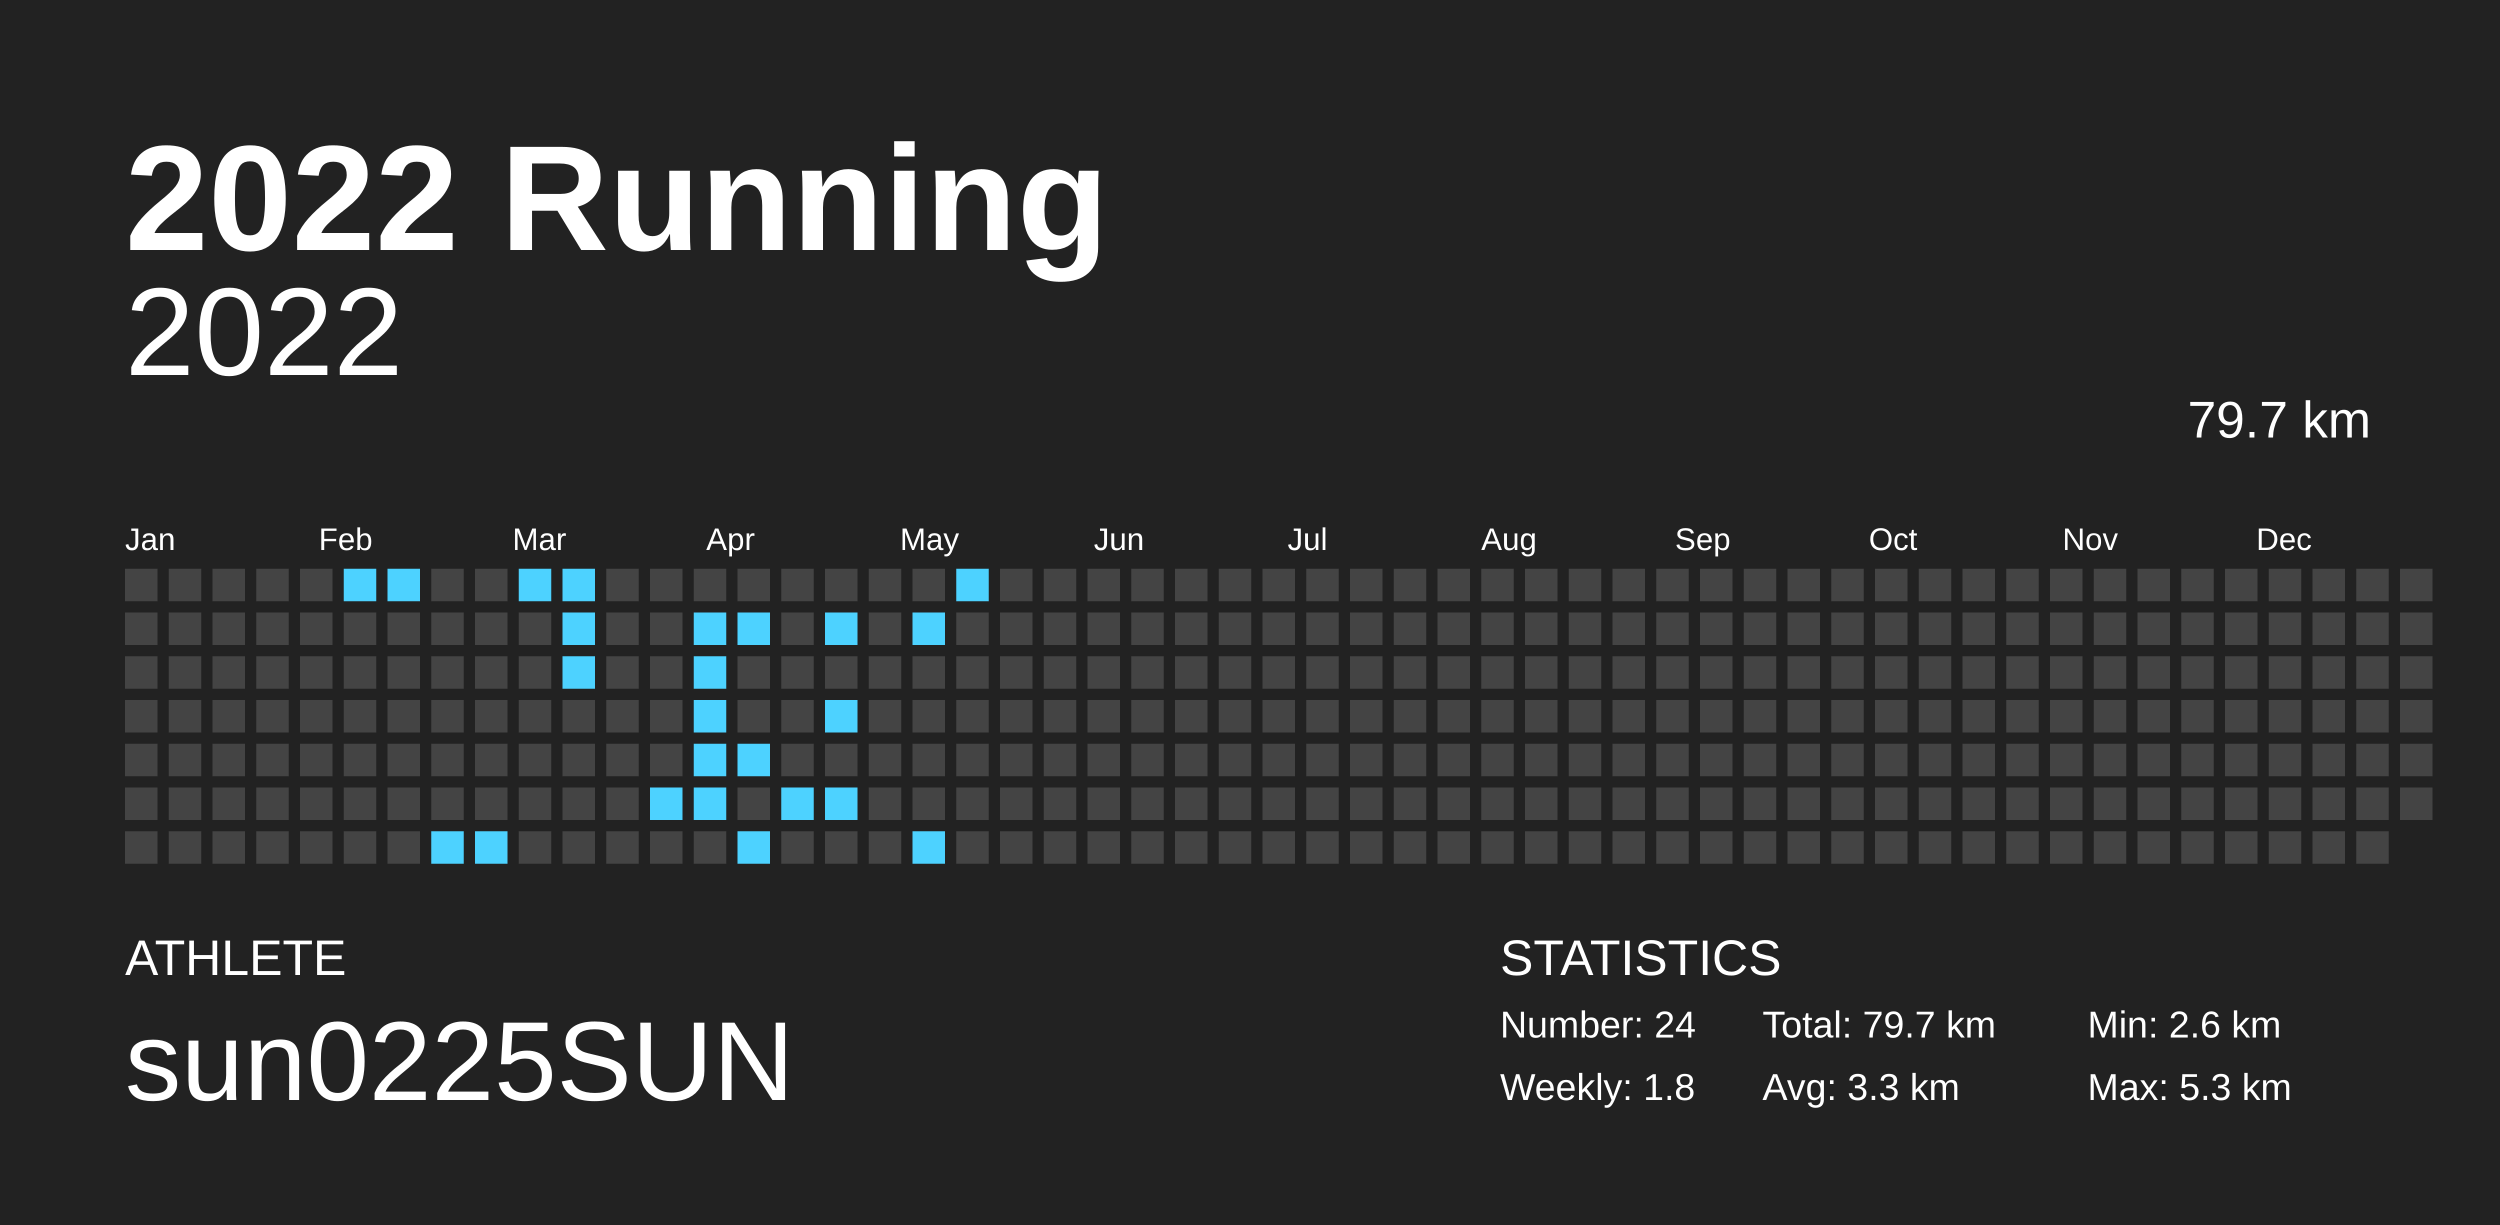
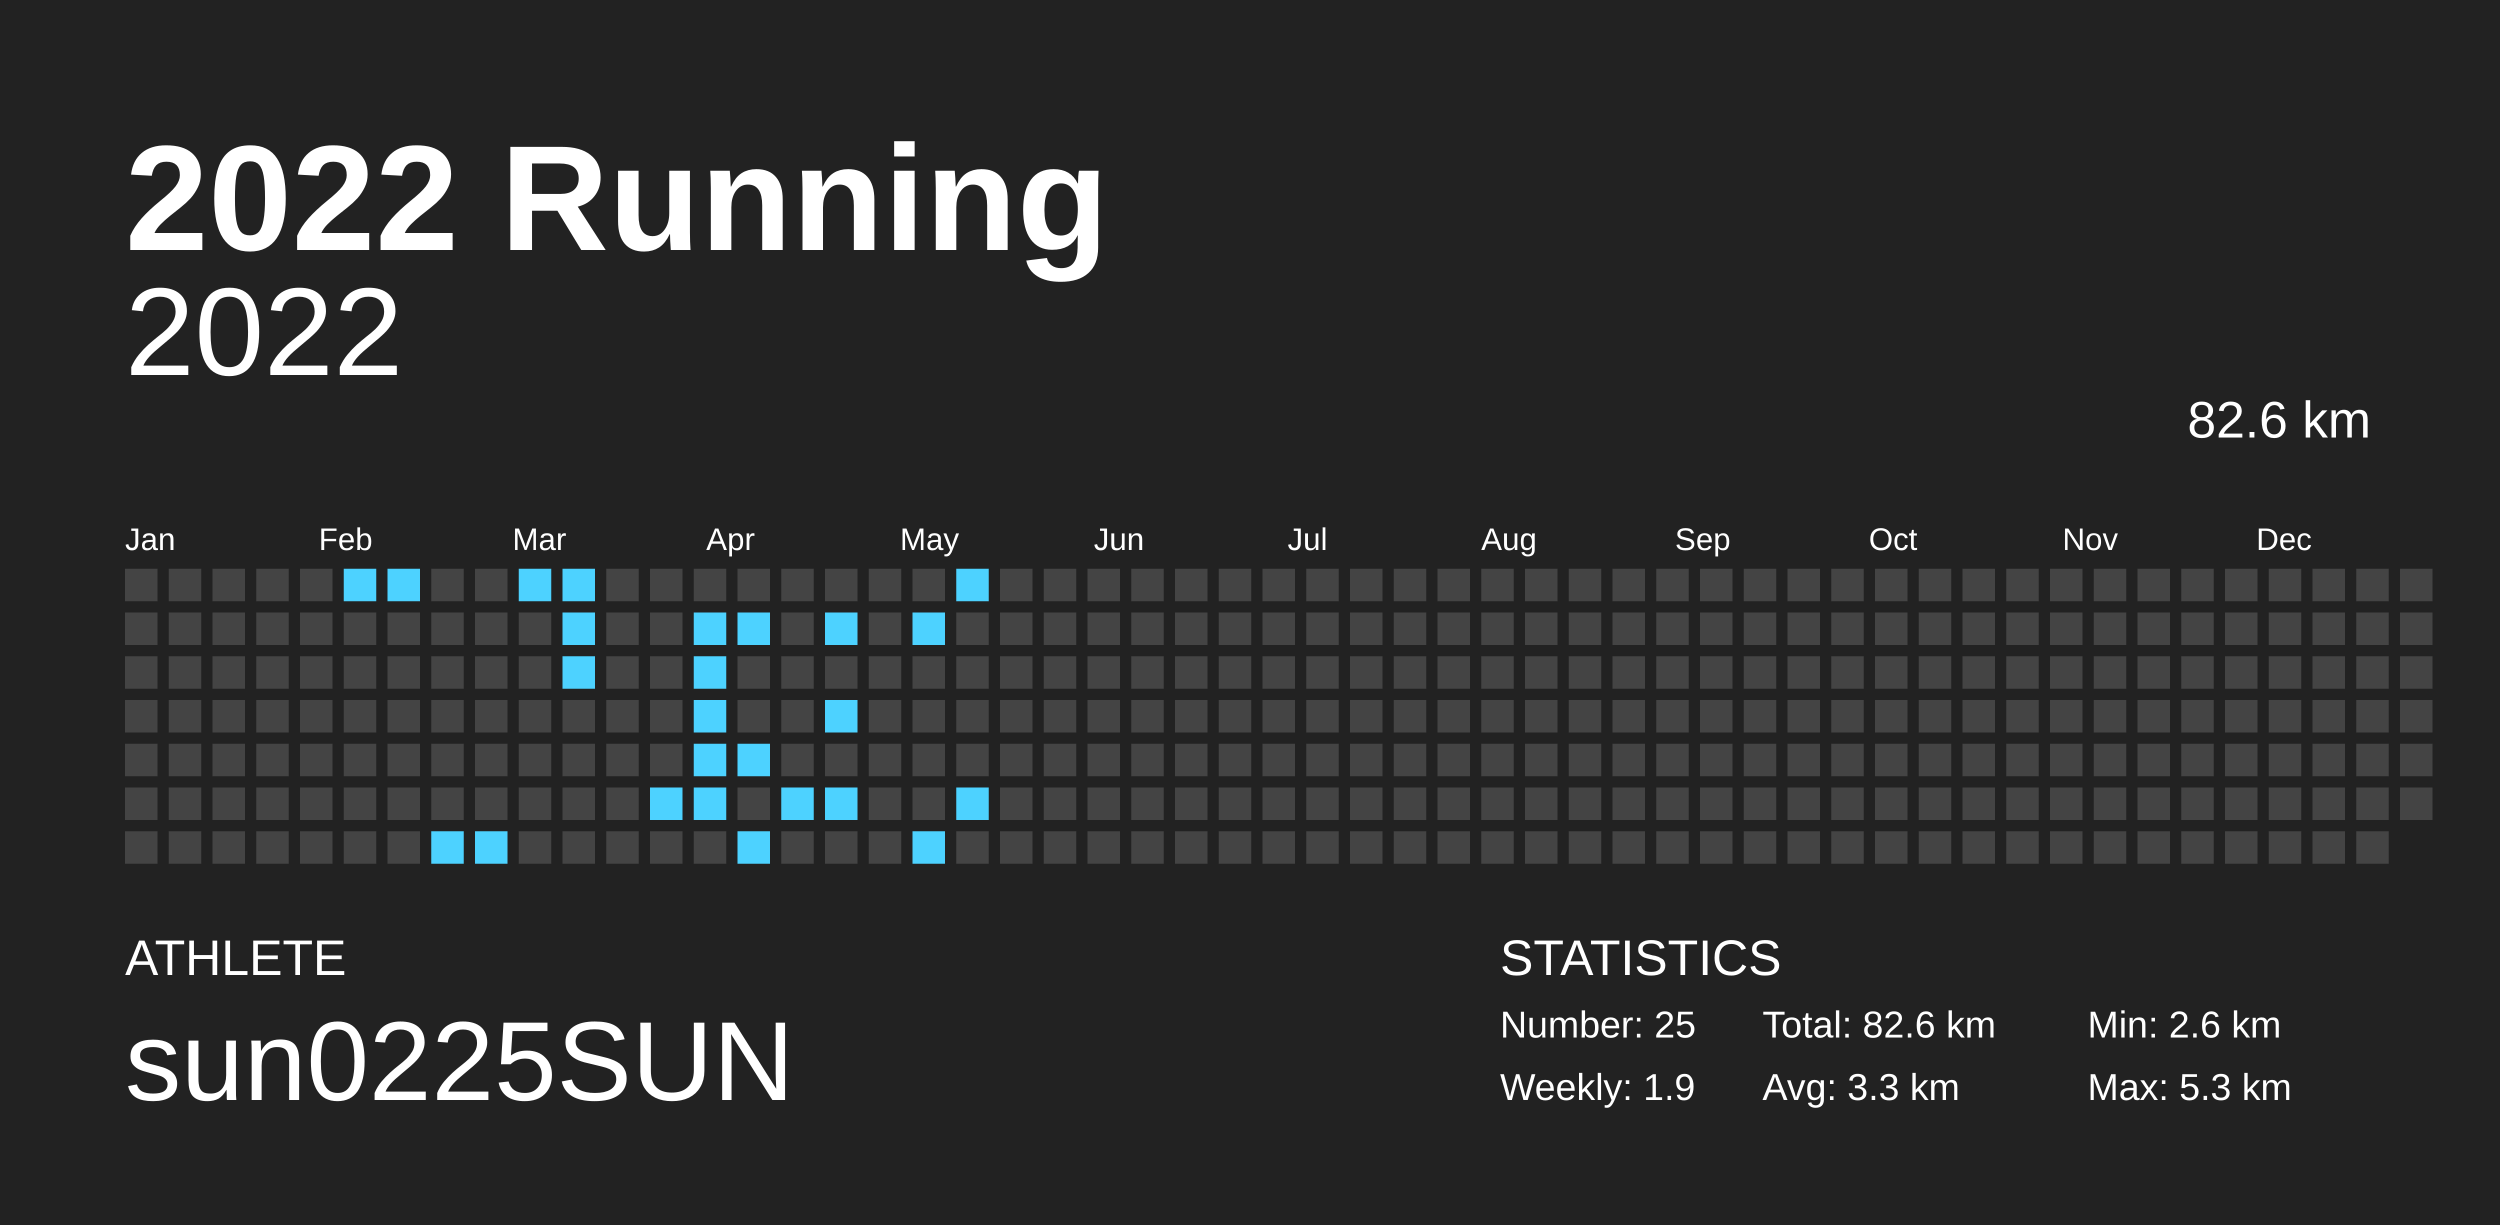
<svg xmlns="http://www.w3.org/2000/svg" baseProfile="full" height="98mm" version="1.1" viewBox="0,0,200,98" width="200mm">
  <defs />
  <rect fill="#222222" height="98" width="200" x="0" y="0" />
  <text fill="#FFFFFF" style="font-size:12px; font-family:Arial; font-weight:bold;" x="10" y="20">2022 Running</text>
  <text fill="#FFFFFF" style="font-size:4px; font-family:Arial" x="10" y="78">ATHLETE</text>
  <text fill="#FFFFFF" style="font-size:9px; font-family:Arial" x="10" y="88">sun0225SUN</text>
  <text fill="#FFFFFF" style="font-size:4px; font-family:Arial" x="120" y="78">STATISTICS</text>
-   <text fill="#FFFFFF" style="font-size:3px; font-family:Arial" x="120" y="83">Number: 24</text>
-   <text fill="#FFFFFF" style="font-size:3px; font-family:Arial" x="120" y="88">Weekly: 1.8</text>
-   <text fill="#FFFFFF" style="font-size:3px; font-family:Arial" x="141" y="83">Total: 79.7 km</text>
+   <text fill="#FFFFFF" style="font-size:3px; font-family:Arial" x="120" y="83">Number: 25</text>
+   <text fill="#FFFFFF" style="font-size:3px; font-family:Arial" x="120" y="88">Weekly: 1.9</text>
+   <text fill="#FFFFFF" style="font-size:3px; font-family:Arial" x="141" y="83">Total: 82.6 km</text>
  <text fill="#FFFFFF" style="font-size:3px; font-family:Arial" x="141" y="88">Avg: 3.3 km</text>
  <text fill="#FFFFFF" style="font-size:3px; font-family:Arial" x="167" y="83">Min: 2.6 km</text>
  <text fill="#FFFFFF" style="font-size:3px; font-family:Arial" x="167" y="88">Max: 5.3 km</text>
  <text alignment-baseline="hanging" fill="#FFFFFF" style="font-size:10.0px; font-family:Arial;" x="10" y="30">2022</text>
-   <text alignment-baseline="hanging" fill="#FFFFFF" style="font-size:4.125px; font-family:Arial;" x="175" y="35">79.7 km</text>
+   <text alignment-baseline="hanging" fill="#FFFFFF" style="font-size:4.125px; font-family:Arial;" x="175" y="35">82.6 km</text>
  <text fill="#FFFFFF" style="font-size:2.5px; font-family:Arial" x="10.0" y="44">Jan</text>
  <text fill="#FFFFFF" style="font-size:2.5px; font-family:Arial" x="25.5" y="44">Feb</text>
  <text fill="#FFFFFF" style="font-size:2.5px; font-family:Arial" x="41.0" y="44">Mar</text>
  <text fill="#FFFFFF" style="font-size:2.5px; font-family:Arial" x="56.5" y="44">Apr</text>
  <text fill="#FFFFFF" style="font-size:2.5px; font-family:Arial" x="72.0" y="44">May</text>
  <text fill="#FFFFFF" style="font-size:2.5px; font-family:Arial" x="87.5" y="44">Jun</text>
  <text fill="#FFFFFF" style="font-size:2.5px; font-family:Arial" x="103.0" y="44">Jul</text>
  <text fill="#FFFFFF" style="font-size:2.5px; font-family:Arial" x="118.5" y="44">Aug</text>
  <text fill="#FFFFFF" style="font-size:2.5px; font-family:Arial" x="134.0" y="44">Sep</text>
  <text fill="#FFFFFF" style="font-size:2.5px; font-family:Arial" x="149.5" y="44">Oct</text>
  <text fill="#FFFFFF" style="font-size:2.5px; font-family:Arial" x="165.0" y="44">Nov</text>
  <text fill="#FFFFFF" style="font-size:2.5px; font-family:Arial" x="180.5" y="44">Dec</text>
  <rect fill="#444444" height="2.6" width="2.6" x="10.0" y="45.5" />
  <rect fill="#444444" height="2.6" width="2.6" x="10.0" y="49.0" />
  <rect fill="#444444" height="2.6" width="2.6" x="10.0" y="52.5" />
  <rect fill="#444444" height="2.6" width="2.6" x="10.0" y="56.0" />
  <rect fill="#444444" height="2.6" width="2.6" x="10.0" y="59.5" />
  <rect fill="#444444" height="2.6" width="2.6" x="10.0" y="63.0" />
  <rect fill="#444444" height="2.6" width="2.6" x="10.0" y="66.5" />
  <rect fill="#444444" height="2.6" width="2.6" x="13.5" y="45.5" />
  <rect fill="#444444" height="2.6" width="2.6" x="13.5" y="49.0" />
  <rect fill="#444444" height="2.6" width="2.6" x="13.5" y="52.5" />
  <rect fill="#444444" height="2.6" width="2.6" x="13.5" y="56.0" />
  <rect fill="#444444" height="2.6" width="2.6" x="13.5" y="59.5" />
  <rect fill="#444444" height="2.6" width="2.6" x="13.5" y="63.0" />
  <rect fill="#444444" height="2.6" width="2.6" x="13.5" y="66.5" />
  <rect fill="#444444" height="2.6" width="2.6" x="17.0" y="45.5" />
  <rect fill="#444444" height="2.6" width="2.6" x="17.0" y="49.0" />
  <rect fill="#444444" height="2.6" width="2.6" x="17.0" y="52.5" />
  <rect fill="#444444" height="2.6" width="2.6" x="17.0" y="56.0" />
  <rect fill="#444444" height="2.6" width="2.6" x="17.0" y="59.5" />
  <rect fill="#444444" height="2.6" width="2.6" x="17.0" y="63.0" />
  <rect fill="#444444" height="2.6" width="2.6" x="17.0" y="66.5" />
  <rect fill="#444444" height="2.6" width="2.6" x="20.5" y="45.5" />
  <rect fill="#444444" height="2.6" width="2.6" x="20.5" y="49.0" />
  <rect fill="#444444" height="2.6" width="2.6" x="20.5" y="52.5" />
  <rect fill="#444444" height="2.6" width="2.6" x="20.5" y="56.0" />
  <rect fill="#444444" height="2.6" width="2.6" x="20.5" y="59.5" />
  <rect fill="#444444" height="2.6" width="2.6" x="20.5" y="63.0" />
  <rect fill="#444444" height="2.6" width="2.6" x="20.5" y="66.5" />
  <rect fill="#444444" height="2.6" width="2.6" x="24.0" y="45.5" />
  <rect fill="#444444" height="2.6" width="2.6" x="24.0" y="49.0" />
  <rect fill="#444444" height="2.6" width="2.6" x="24.0" y="52.5" />
  <rect fill="#444444" height="2.6" width="2.6" x="24.0" y="56.0" />
  <rect fill="#444444" height="2.6" width="2.6" x="24.0" y="59.5" />
  <rect fill="#444444" height="2.6" width="2.6" x="24.0" y="63.0" />
  <rect fill="#444444" height="2.6" width="2.6" x="24.0" y="66.5" />
  <rect fill="#4dd2ff" height="2.6" width="2.6" x="27.5" y="45.5" />
  <rect fill="#444444" height="2.6" width="2.6" x="27.5" y="49.0" />
  <rect fill="#444444" height="2.6" width="2.6" x="27.5" y="52.5" />
  <rect fill="#444444" height="2.6" width="2.6" x="27.5" y="56.0" />
  <rect fill="#444444" height="2.6" width="2.6" x="27.5" y="59.5" />
  <rect fill="#444444" height="2.6" width="2.6" x="27.5" y="63.0" />
  <rect fill="#444444" height="2.6" width="2.6" x="27.5" y="66.5" />
  <rect fill="#4dd2ff" height="2.6" width="2.6" x="31.0" y="45.5" />
  <rect fill="#444444" height="2.6" width="2.6" x="31.0" y="49.0" />
  <rect fill="#444444" height="2.6" width="2.6" x="31.0" y="52.5" />
  <rect fill="#444444" height="2.6" width="2.6" x="31.0" y="56.0" />
  <rect fill="#444444" height="2.6" width="2.6" x="31.0" y="59.5" />
  <rect fill="#444444" height="2.6" width="2.6" x="31.0" y="63.0" />
  <rect fill="#444444" height="2.6" width="2.6" x="31.0" y="66.5" />
  <rect fill="#444444" height="2.6" width="2.6" x="34.5" y="45.5" />
  <rect fill="#444444" height="2.6" width="2.6" x="34.5" y="49.0" />
  <rect fill="#444444" height="2.6" width="2.6" x="34.5" y="52.5" />
  <rect fill="#444444" height="2.6" width="2.6" x="34.5" y="56.0" />
  <rect fill="#444444" height="2.6" width="2.6" x="34.5" y="59.5" />
  <rect fill="#444444" height="2.6" width="2.6" x="34.5" y="63.0" />
  <rect fill="#4dd2ff" height="2.6" width="2.6" x="34.5" y="66.5" />
  <rect fill="#444444" height="2.6" width="2.6" x="38.0" y="45.5" />
  <rect fill="#444444" height="2.6" width="2.6" x="38.0" y="49.0" />
  <rect fill="#444444" height="2.6" width="2.6" x="38.0" y="52.5" />
  <rect fill="#444444" height="2.6" width="2.6" x="38.0" y="56.0" />
  <rect fill="#444444" height="2.6" width="2.6" x="38.0" y="59.5" />
  <rect fill="#444444" height="2.6" width="2.6" x="38.0" y="63.0" />
  <rect fill="#4dd2ff" height="2.6" width="2.6" x="38.0" y="66.5" />
  <rect fill="#4dd2ff" height="2.6" width="2.6" x="41.5" y="45.5" />
  <rect fill="#444444" height="2.6" width="2.6" x="41.5" y="49.0" />
  <rect fill="#444444" height="2.6" width="2.6" x="41.5" y="52.5" />
  <rect fill="#444444" height="2.6" width="2.6" x="41.5" y="56.0" />
  <rect fill="#444444" height="2.6" width="2.6" x="41.5" y="59.5" />
  <rect fill="#444444" height="2.6" width="2.6" x="41.5" y="63.0" />
  <rect fill="#444444" height="2.6" width="2.6" x="41.5" y="66.5" />
  <rect fill="#4dd2ff" height="2.6" width="2.6" x="45.0" y="45.5" />
  <rect fill="#4dd2ff" height="2.6" width="2.6" x="45.0" y="49.0" />
  <rect fill="#4dd2ff" height="2.6" width="2.6" x="45.0" y="52.5" />
  <rect fill="#444444" height="2.6" width="2.6" x="45.0" y="56.0" />
  <rect fill="#444444" height="2.6" width="2.6" x="45.0" y="59.5" />
  <rect fill="#444444" height="2.6" width="2.6" x="45.0" y="63.0" />
  <rect fill="#444444" height="2.6" width="2.6" x="45.0" y="66.5" />
  <rect fill="#444444" height="2.6" width="2.6" x="48.5" y="45.5" />
  <rect fill="#444444" height="2.6" width="2.6" x="48.5" y="49.0" />
  <rect fill="#444444" height="2.6" width="2.6" x="48.5" y="52.5" />
  <rect fill="#444444" height="2.6" width="2.6" x="48.5" y="56.0" />
  <rect fill="#444444" height="2.6" width="2.6" x="48.5" y="59.5" />
  <rect fill="#444444" height="2.6" width="2.6" x="48.5" y="63.0" />
  <rect fill="#444444" height="2.6" width="2.6" x="48.5" y="66.5" />
  <rect fill="#444444" height="2.6" width="2.6" x="52.0" y="45.5" />
  <rect fill="#444444" height="2.6" width="2.6" x="52.0" y="49.0" />
  <rect fill="#444444" height="2.6" width="2.6" x="52.0" y="52.5" />
  <rect fill="#444444" height="2.6" width="2.6" x="52.0" y="56.0" />
  <rect fill="#444444" height="2.6" width="2.6" x="52.0" y="59.5" />
  <rect fill="#4dd2ff" height="2.6" width="2.6" x="52.0" y="63.0" />
  <rect fill="#444444" height="2.6" width="2.6" x="52.0" y="66.5" />
  <rect fill="#444444" height="2.6" width="2.6" x="55.5" y="45.5" />
  <rect fill="#4dd2ff" height="2.6" width="2.6" x="55.5" y="49.0" />
  <rect fill="#4dd2ff" height="2.6" width="2.6" x="55.5" y="52.5" />
  <rect fill="#4dd2ff" height="2.6" width="2.6" x="55.5" y="56.0" />
  <rect fill="#4dd2ff" height="2.6" width="2.6" x="55.5" y="59.5" />
  <rect fill="#4dd2ff" height="2.6" width="2.6" x="55.5" y="63.0" />
  <rect fill="#444444" height="2.6" width="2.6" x="55.5" y="66.5" />
  <rect fill="#444444" height="2.6" width="2.6" x="59.0" y="45.5" />
  <rect fill="#4dd2ff" height="2.6" width="2.6" x="59.0" y="49.0" />
  <rect fill="#444444" height="2.6" width="2.6" x="59.0" y="52.5" />
  <rect fill="#444444" height="2.6" width="2.6" x="59.0" y="56.0" />
  <rect fill="#4dd2ff" height="2.6" width="2.6" x="59.0" y="59.5" />
  <rect fill="#444444" height="2.6" width="2.6" x="59.0" y="63.0" />
  <rect fill="#4dd2ff" height="2.6" width="2.6" x="59.0" y="66.5" />
  <rect fill="#444444" height="2.6" width="2.6" x="62.5" y="45.5" />
  <rect fill="#444444" height="2.6" width="2.6" x="62.5" y="49.0" />
  <rect fill="#444444" height="2.6" width="2.6" x="62.5" y="52.5" />
  <rect fill="#444444" height="2.6" width="2.6" x="62.5" y="56.0" />
  <rect fill="#444444" height="2.6" width="2.6" x="62.5" y="59.5" />
  <rect fill="#4dd2ff" height="2.6" width="2.6" x="62.5" y="63.0" />
  <rect fill="#444444" height="2.6" width="2.6" x="62.5" y="66.5" />
  <rect fill="#444444" height="2.6" width="2.6" x="66.0" y="45.5" />
  <rect fill="#4dd2ff" height="2.6" width="2.6" x="66.0" y="49.0" />
  <rect fill="#444444" height="2.6" width="2.6" x="66.0" y="52.5" />
  <rect fill="#4dd2ff" height="2.6" width="2.6" x="66.0" y="56.0" />
  <rect fill="#444444" height="2.6" width="2.6" x="66.0" y="59.5" />
  <rect fill="#4dd2ff" height="2.6" width="2.6" x="66.0" y="63.0" />
  <rect fill="#444444" height="2.6" width="2.6" x="66.0" y="66.5" />
  <rect fill="#444444" height="2.6" width="2.6" x="69.5" y="45.5" />
  <rect fill="#444444" height="2.6" width="2.6" x="69.5" y="49.0" />
  <rect fill="#444444" height="2.6" width="2.6" x="69.5" y="52.5" />
  <rect fill="#444444" height="2.6" width="2.6" x="69.5" y="56.0" />
  <rect fill="#444444" height="2.6" width="2.6" x="69.5" y="59.5" />
  <rect fill="#444444" height="2.6" width="2.6" x="69.5" y="63.0" />
  <rect fill="#444444" height="2.6" width="2.6" x="69.5" y="66.5" />
  <rect fill="#444444" height="2.6" width="2.6" x="73.0" y="45.5" />
  <rect fill="#4dd2ff" height="2.6" width="2.6" x="73.0" y="49.0" />
  <rect fill="#444444" height="2.6" width="2.6" x="73.0" y="52.5" />
  <rect fill="#444444" height="2.6" width="2.6" x="73.0" y="56.0" />
  <rect fill="#444444" height="2.6" width="2.6" x="73.0" y="59.5" />
  <rect fill="#444444" height="2.6" width="2.6" x="73.0" y="63.0" />
  <rect fill="#4dd2ff" height="2.6" width="2.6" x="73.0" y="66.5" />
  <rect fill="#4dd2ff" height="2.6" width="2.6" x="76.5" y="45.5" />
  <rect fill="#444444" height="2.6" width="2.6" x="76.5" y="49.0" />
  <rect fill="#444444" height="2.6" width="2.6" x="76.5" y="52.5" />
  <rect fill="#444444" height="2.6" width="2.6" x="76.5" y="56.0" />
  <rect fill="#444444" height="2.6" width="2.6" x="76.5" y="59.5" />
-   <rect fill="#444444" height="2.6" width="2.6" x="76.5" y="63.0" />
+   <rect fill="#4dd2ff" height="2.6" width="2.6" x="76.5" y="63.0" />
  <rect fill="#444444" height="2.6" width="2.6" x="76.5" y="66.5" />
  <rect fill="#444444" height="2.6" width="2.6" x="80.0" y="45.5" />
  <rect fill="#444444" height="2.6" width="2.6" x="80.0" y="49.0" />
  <rect fill="#444444" height="2.6" width="2.6" x="80.0" y="52.5" />
  <rect fill="#444444" height="2.6" width="2.6" x="80.0" y="56.0" />
  <rect fill="#444444" height="2.6" width="2.6" x="80.0" y="59.5" />
  <rect fill="#444444" height="2.6" width="2.6" x="80.0" y="63.0" />
  <rect fill="#444444" height="2.6" width="2.6" x="80.0" y="66.5" />
  <rect fill="#444444" height="2.6" width="2.6" x="83.5" y="45.5" />
  <rect fill="#444444" height="2.6" width="2.6" x="83.5" y="49.0" />
  <rect fill="#444444" height="2.6" width="2.6" x="83.5" y="52.5" />
  <rect fill="#444444" height="2.6" width="2.6" x="83.5" y="56.0" />
  <rect fill="#444444" height="2.6" width="2.6" x="83.5" y="59.5" />
  <rect fill="#444444" height="2.6" width="2.6" x="83.5" y="63.0" />
  <rect fill="#444444" height="2.6" width="2.6" x="83.5" y="66.5" />
  <rect fill="#444444" height="2.6" width="2.6" x="87.0" y="45.5" />
  <rect fill="#444444" height="2.6" width="2.6" x="87.0" y="49.0" />
  <rect fill="#444444" height="2.6" width="2.6" x="87.0" y="52.5" />
  <rect fill="#444444" height="2.6" width="2.6" x="87.0" y="56.0" />
  <rect fill="#444444" height="2.6" width="2.6" x="87.0" y="59.5" />
  <rect fill="#444444" height="2.6" width="2.6" x="87.0" y="63.0" />
  <rect fill="#444444" height="2.6" width="2.6" x="87.0" y="66.5" />
  <rect fill="#444444" height="2.6" width="2.6" x="90.5" y="45.5" />
  <rect fill="#444444" height="2.6" width="2.6" x="90.5" y="49.0" />
  <rect fill="#444444" height="2.6" width="2.6" x="90.5" y="52.5" />
  <rect fill="#444444" height="2.6" width="2.6" x="90.5" y="56.0" />
  <rect fill="#444444" height="2.6" width="2.6" x="90.5" y="59.5" />
  <rect fill="#444444" height="2.6" width="2.6" x="90.5" y="63.0" />
  <rect fill="#444444" height="2.6" width="2.6" x="90.5" y="66.5" />
  <rect fill="#444444" height="2.6" width="2.6" x="94.0" y="45.5" />
  <rect fill="#444444" height="2.6" width="2.6" x="94.0" y="49.0" />
  <rect fill="#444444" height="2.6" width="2.6" x="94.0" y="52.5" />
  <rect fill="#444444" height="2.6" width="2.6" x="94.0" y="56.0" />
  <rect fill="#444444" height="2.6" width="2.6" x="94.0" y="59.5" />
  <rect fill="#444444" height="2.6" width="2.6" x="94.0" y="63.0" />
  <rect fill="#444444" height="2.6" width="2.6" x="94.0" y="66.5" />
  <rect fill="#444444" height="2.6" width="2.6" x="97.5" y="45.5" />
  <rect fill="#444444" height="2.6" width="2.6" x="97.5" y="49.0" />
  <rect fill="#444444" height="2.6" width="2.6" x="97.5" y="52.5" />
  <rect fill="#444444" height="2.6" width="2.6" x="97.5" y="56.0" />
  <rect fill="#444444" height="2.6" width="2.6" x="97.5" y="59.5" />
  <rect fill="#444444" height="2.6" width="2.6" x="97.5" y="63.0" />
  <rect fill="#444444" height="2.6" width="2.6" x="97.5" y="66.5" />
  <rect fill="#444444" height="2.6" width="2.6" x="101.0" y="45.5" />
  <rect fill="#444444" height="2.6" width="2.6" x="101.0" y="49.0" />
  <rect fill="#444444" height="2.6" width="2.6" x="101.0" y="52.5" />
  <rect fill="#444444" height="2.6" width="2.6" x="101.0" y="56.0" />
  <rect fill="#444444" height="2.6" width="2.6" x="101.0" y="59.5" />
  <rect fill="#444444" height="2.6" width="2.6" x="101.0" y="63.0" />
  <rect fill="#444444" height="2.6" width="2.6" x="101.0" y="66.5" />
  <rect fill="#444444" height="2.6" width="2.6" x="104.5" y="45.5" />
  <rect fill="#444444" height="2.6" width="2.6" x="104.5" y="49.0" />
  <rect fill="#444444" height="2.6" width="2.6" x="104.5" y="52.5" />
  <rect fill="#444444" height="2.6" width="2.6" x="104.5" y="56.0" />
  <rect fill="#444444" height="2.6" width="2.6" x="104.5" y="59.5" />
  <rect fill="#444444" height="2.6" width="2.6" x="104.5" y="63.0" />
  <rect fill="#444444" height="2.6" width="2.6" x="104.5" y="66.5" />
  <rect fill="#444444" height="2.6" width="2.6" x="108.0" y="45.5" />
  <rect fill="#444444" height="2.6" width="2.6" x="108.0" y="49.0" />
  <rect fill="#444444" height="2.6" width="2.6" x="108.0" y="52.5" />
  <rect fill="#444444" height="2.6" width="2.6" x="108.0" y="56.0" />
  <rect fill="#444444" height="2.6" width="2.6" x="108.0" y="59.5" />
  <rect fill="#444444" height="2.6" width="2.6" x="108.0" y="63.0" />
  <rect fill="#444444" height="2.6" width="2.6" x="108.0" y="66.5" />
  <rect fill="#444444" height="2.6" width="2.6" x="111.5" y="45.5" />
  <rect fill="#444444" height="2.6" width="2.6" x="111.5" y="49.0" />
  <rect fill="#444444" height="2.6" width="2.6" x="111.5" y="52.5" />
  <rect fill="#444444" height="2.6" width="2.6" x="111.5" y="56.0" />
  <rect fill="#444444" height="2.6" width="2.6" x="111.5" y="59.5" />
  <rect fill="#444444" height="2.6" width="2.6" x="111.5" y="63.0" />
  <rect fill="#444444" height="2.6" width="2.6" x="111.5" y="66.5" />
  <rect fill="#444444" height="2.6" width="2.6" x="115.0" y="45.5" />
  <rect fill="#444444" height="2.6" width="2.6" x="115.0" y="49.0" />
  <rect fill="#444444" height="2.6" width="2.6" x="115.0" y="52.5" />
  <rect fill="#444444" height="2.6" width="2.6" x="115.0" y="56.0" />
  <rect fill="#444444" height="2.6" width="2.6" x="115.0" y="59.5" />
  <rect fill="#444444" height="2.6" width="2.6" x="115.0" y="63.0" />
  <rect fill="#444444" height="2.6" width="2.6" x="115.0" y="66.5" />
  <rect fill="#444444" height="2.6" width="2.6" x="118.5" y="45.5" />
  <rect fill="#444444" height="2.6" width="2.6" x="118.5" y="49.0" />
  <rect fill="#444444" height="2.6" width="2.6" x="118.5" y="52.5" />
  <rect fill="#444444" height="2.6" width="2.6" x="118.5" y="56.0" />
  <rect fill="#444444" height="2.6" width="2.6" x="118.5" y="59.5" />
  <rect fill="#444444" height="2.6" width="2.6" x="118.5" y="63.0" />
  <rect fill="#444444" height="2.6" width="2.6" x="118.5" y="66.5" />
  <rect fill="#444444" height="2.6" width="2.6" x="122.0" y="45.5" />
  <rect fill="#444444" height="2.6" width="2.6" x="122.0" y="49.0" />
  <rect fill="#444444" height="2.6" width="2.6" x="122.0" y="52.5" />
  <rect fill="#444444" height="2.6" width="2.6" x="122.0" y="56.0" />
  <rect fill="#444444" height="2.6" width="2.6" x="122.0" y="59.5" />
  <rect fill="#444444" height="2.6" width="2.6" x="122.0" y="63.0" />
  <rect fill="#444444" height="2.6" width="2.6" x="122.0" y="66.5" />
  <rect fill="#444444" height="2.6" width="2.6" x="125.5" y="45.5" />
  <rect fill="#444444" height="2.6" width="2.6" x="125.5" y="49.0" />
  <rect fill="#444444" height="2.6" width="2.6" x="125.5" y="52.5" />
  <rect fill="#444444" height="2.6" width="2.6" x="125.5" y="56.0" />
  <rect fill="#444444" height="2.6" width="2.6" x="125.5" y="59.5" />
  <rect fill="#444444" height="2.6" width="2.6" x="125.5" y="63.0" />
  <rect fill="#444444" height="2.6" width="2.6" x="125.5" y="66.5" />
  <rect fill="#444444" height="2.6" width="2.6" x="129.0" y="45.5" />
  <rect fill="#444444" height="2.6" width="2.6" x="129.0" y="49.0" />
  <rect fill="#444444" height="2.6" width="2.6" x="129.0" y="52.5" />
  <rect fill="#444444" height="2.6" width="2.6" x="129.0" y="56.0" />
  <rect fill="#444444" height="2.6" width="2.6" x="129.0" y="59.5" />
  <rect fill="#444444" height="2.6" width="2.6" x="129.0" y="63.0" />
  <rect fill="#444444" height="2.6" width="2.6" x="129.0" y="66.5" />
  <rect fill="#444444" height="2.6" width="2.6" x="132.5" y="45.5" />
  <rect fill="#444444" height="2.6" width="2.6" x="132.5" y="49.0" />
  <rect fill="#444444" height="2.6" width="2.6" x="132.5" y="52.5" />
  <rect fill="#444444" height="2.6" width="2.6" x="132.5" y="56.0" />
  <rect fill="#444444" height="2.6" width="2.6" x="132.5" y="59.5" />
  <rect fill="#444444" height="2.6" width="2.6" x="132.5" y="63.0" />
  <rect fill="#444444" height="2.6" width="2.6" x="132.5" y="66.5" />
  <rect fill="#444444" height="2.6" width="2.6" x="136.0" y="45.5" />
  <rect fill="#444444" height="2.6" width="2.6" x="136.0" y="49.0" />
  <rect fill="#444444" height="2.6" width="2.6" x="136.0" y="52.5" />
  <rect fill="#444444" height="2.6" width="2.6" x="136.0" y="56.0" />
  <rect fill="#444444" height="2.6" width="2.6" x="136.0" y="59.5" />
  <rect fill="#444444" height="2.6" width="2.6" x="136.0" y="63.0" />
  <rect fill="#444444" height="2.6" width="2.6" x="136.0" y="66.5" />
  <rect fill="#444444" height="2.6" width="2.6" x="139.5" y="45.5" />
  <rect fill="#444444" height="2.6" width="2.6" x="139.5" y="49.0" />
  <rect fill="#444444" height="2.6" width="2.6" x="139.5" y="52.5" />
  <rect fill="#444444" height="2.6" width="2.6" x="139.5" y="56.0" />
  <rect fill="#444444" height="2.6" width="2.6" x="139.5" y="59.5" />
  <rect fill="#444444" height="2.6" width="2.6" x="139.5" y="63.0" />
  <rect fill="#444444" height="2.6" width="2.6" x="139.5" y="66.5" />
  <rect fill="#444444" height="2.6" width="2.6" x="143.0" y="45.5" />
  <rect fill="#444444" height="2.6" width="2.6" x="143.0" y="49.0" />
  <rect fill="#444444" height="2.6" width="2.6" x="143.0" y="52.5" />
  <rect fill="#444444" height="2.6" width="2.6" x="143.0" y="56.0" />
  <rect fill="#444444" height="2.6" width="2.6" x="143.0" y="59.5" />
  <rect fill="#444444" height="2.6" width="2.6" x="143.0" y="63.0" />
  <rect fill="#444444" height="2.6" width="2.6" x="143.0" y="66.5" />
  <rect fill="#444444" height="2.6" width="2.6" x="146.5" y="45.5" />
  <rect fill="#444444" height="2.6" width="2.6" x="146.5" y="49.0" />
  <rect fill="#444444" height="2.6" width="2.6" x="146.5" y="52.5" />
  <rect fill="#444444" height="2.6" width="2.6" x="146.5" y="56.0" />
  <rect fill="#444444" height="2.6" width="2.6" x="146.5" y="59.5" />
  <rect fill="#444444" height="2.6" width="2.6" x="146.5" y="63.0" />
  <rect fill="#444444" height="2.6" width="2.6" x="146.5" y="66.5" />
  <rect fill="#444444" height="2.6" width="2.6" x="150.0" y="45.5" />
  <rect fill="#444444" height="2.6" width="2.6" x="150.0" y="49.0" />
  <rect fill="#444444" height="2.6" width="2.6" x="150.0" y="52.5" />
  <rect fill="#444444" height="2.6" width="2.6" x="150.0" y="56.0" />
  <rect fill="#444444" height="2.6" width="2.6" x="150.0" y="59.5" />
  <rect fill="#444444" height="2.6" width="2.6" x="150.0" y="63.0" />
  <rect fill="#444444" height="2.6" width="2.6" x="150.0" y="66.5" />
  <rect fill="#444444" height="2.6" width="2.6" x="153.5" y="45.5" />
  <rect fill="#444444" height="2.6" width="2.6" x="153.5" y="49.0" />
  <rect fill="#444444" height="2.6" width="2.6" x="153.5" y="52.5" />
  <rect fill="#444444" height="2.6" width="2.6" x="153.5" y="56.0" />
  <rect fill="#444444" height="2.6" width="2.6" x="153.5" y="59.5" />
  <rect fill="#444444" height="2.6" width="2.6" x="153.5" y="63.0" />
  <rect fill="#444444" height="2.6" width="2.6" x="153.5" y="66.5" />
  <rect fill="#444444" height="2.6" width="2.6" x="157.0" y="45.5" />
  <rect fill="#444444" height="2.6" width="2.6" x="157.0" y="49.0" />
  <rect fill="#444444" height="2.6" width="2.6" x="157.0" y="52.5" />
  <rect fill="#444444" height="2.6" width="2.6" x="157.0" y="56.0" />
  <rect fill="#444444" height="2.6" width="2.6" x="157.0" y="59.5" />
  <rect fill="#444444" height="2.6" width="2.6" x="157.0" y="63.0" />
  <rect fill="#444444" height="2.6" width="2.6" x="157.0" y="66.5" />
  <rect fill="#444444" height="2.6" width="2.6" x="160.5" y="45.5" />
  <rect fill="#444444" height="2.6" width="2.6" x="160.5" y="49.0" />
  <rect fill="#444444" height="2.6" width="2.6" x="160.5" y="52.5" />
  <rect fill="#444444" height="2.6" width="2.6" x="160.5" y="56.0" />
  <rect fill="#444444" height="2.6" width="2.6" x="160.5" y="59.5" />
  <rect fill="#444444" height="2.6" width="2.6" x="160.5" y="63.0" />
  <rect fill="#444444" height="2.6" width="2.6" x="160.5" y="66.5" />
  <rect fill="#444444" height="2.6" width="2.6" x="164.0" y="45.5" />
  <rect fill="#444444" height="2.6" width="2.6" x="164.0" y="49.0" />
  <rect fill="#444444" height="2.6" width="2.6" x="164.0" y="52.5" />
  <rect fill="#444444" height="2.6" width="2.6" x="164.0" y="56.0" />
  <rect fill="#444444" height="2.6" width="2.6" x="164.0" y="59.5" />
  <rect fill="#444444" height="2.6" width="2.6" x="164.0" y="63.0" />
  <rect fill="#444444" height="2.6" width="2.6" x="164.0" y="66.5" />
  <rect fill="#444444" height="2.6" width="2.6" x="167.5" y="45.5" />
  <rect fill="#444444" height="2.6" width="2.6" x="167.5" y="49.0" />
  <rect fill="#444444" height="2.6" width="2.6" x="167.5" y="52.5" />
  <rect fill="#444444" height="2.6" width="2.6" x="167.5" y="56.0" />
  <rect fill="#444444" height="2.6" width="2.6" x="167.5" y="59.5" />
  <rect fill="#444444" height="2.6" width="2.6" x="167.5" y="63.0" />
  <rect fill="#444444" height="2.6" width="2.6" x="167.5" y="66.5" />
  <rect fill="#444444" height="2.6" width="2.6" x="171.0" y="45.5" />
  <rect fill="#444444" height="2.6" width="2.6" x="171.0" y="49.0" />
  <rect fill="#444444" height="2.6" width="2.6" x="171.0" y="52.5" />
  <rect fill="#444444" height="2.6" width="2.6" x="171.0" y="56.0" />
  <rect fill="#444444" height="2.6" width="2.6" x="171.0" y="59.5" />
  <rect fill="#444444" height="2.6" width="2.6" x="171.0" y="63.0" />
  <rect fill="#444444" height="2.6" width="2.6" x="171.0" y="66.5" />
  <rect fill="#444444" height="2.6" width="2.6" x="174.5" y="45.5" />
  <rect fill="#444444" height="2.6" width="2.6" x="174.5" y="49.0" />
  <rect fill="#444444" height="2.6" width="2.6" x="174.5" y="52.5" />
  <rect fill="#444444" height="2.6" width="2.6" x="174.5" y="56.0" />
  <rect fill="#444444" height="2.6" width="2.6" x="174.5" y="59.5" />
  <rect fill="#444444" height="2.6" width="2.6" x="174.5" y="63.0" />
  <rect fill="#444444" height="2.6" width="2.6" x="174.5" y="66.5" />
  <rect fill="#444444" height="2.6" width="2.6" x="178.0" y="45.5" />
  <rect fill="#444444" height="2.6" width="2.6" x="178.0" y="49.0" />
  <rect fill="#444444" height="2.6" width="2.6" x="178.0" y="52.5" />
  <rect fill="#444444" height="2.6" width="2.6" x="178.0" y="56.0" />
  <rect fill="#444444" height="2.6" width="2.6" x="178.0" y="59.5" />
  <rect fill="#444444" height="2.6" width="2.6" x="178.0" y="63.0" />
  <rect fill="#444444" height="2.6" width="2.6" x="178.0" y="66.5" />
  <rect fill="#444444" height="2.6" width="2.6" x="181.5" y="45.5" />
  <rect fill="#444444" height="2.6" width="2.6" x="181.5" y="49.0" />
  <rect fill="#444444" height="2.6" width="2.6" x="181.5" y="52.5" />
  <rect fill="#444444" height="2.6" width="2.6" x="181.5" y="56.0" />
  <rect fill="#444444" height="2.6" width="2.6" x="181.5" y="59.5" />
  <rect fill="#444444" height="2.6" width="2.6" x="181.5" y="63.0" />
  <rect fill="#444444" height="2.6" width="2.6" x="181.5" y="66.5" />
  <rect fill="#444444" height="2.6" width="2.6" x="185.0" y="45.5" />
  <rect fill="#444444" height="2.6" width="2.6" x="185.0" y="49.0" />
  <rect fill="#444444" height="2.6" width="2.6" x="185.0" y="52.5" />
  <rect fill="#444444" height="2.6" width="2.6" x="185.0" y="56.0" />
  <rect fill="#444444" height="2.6" width="2.6" x="185.0" y="59.5" />
  <rect fill="#444444" height="2.6" width="2.6" x="185.0" y="63.0" />
  <rect fill="#444444" height="2.6" width="2.6" x="185.0" y="66.5" />
  <rect fill="#444444" height="2.6" width="2.6" x="188.5" y="45.5" />
  <rect fill="#444444" height="2.6" width="2.6" x="188.5" y="49.0" />
  <rect fill="#444444" height="2.6" width="2.6" x="188.5" y="52.5" />
  <rect fill="#444444" height="2.6" width="2.6" x="188.5" y="56.0" />
  <rect fill="#444444" height="2.6" width="2.6" x="188.5" y="59.5" />
  <rect fill="#444444" height="2.6" width="2.6" x="188.5" y="63.0" />
  <rect fill="#444444" height="2.6" width="2.6" x="188.5" y="66.5" />
  <rect fill="#444444" height="2.6" width="2.6" x="192.0" y="45.5" />
  <rect fill="#444444" height="2.6" width="2.6" x="192.0" y="49.0" />
  <rect fill="#444444" height="2.6" width="2.6" x="192.0" y="52.5" />
  <rect fill="#444444" height="2.6" width="2.6" x="192.0" y="56.0" />
  <rect fill="#444444" height="2.6" width="2.6" x="192.0" y="59.5" />
  <rect fill="#444444" height="2.6" width="2.6" x="192.0" y="63.0" />
</svg>
